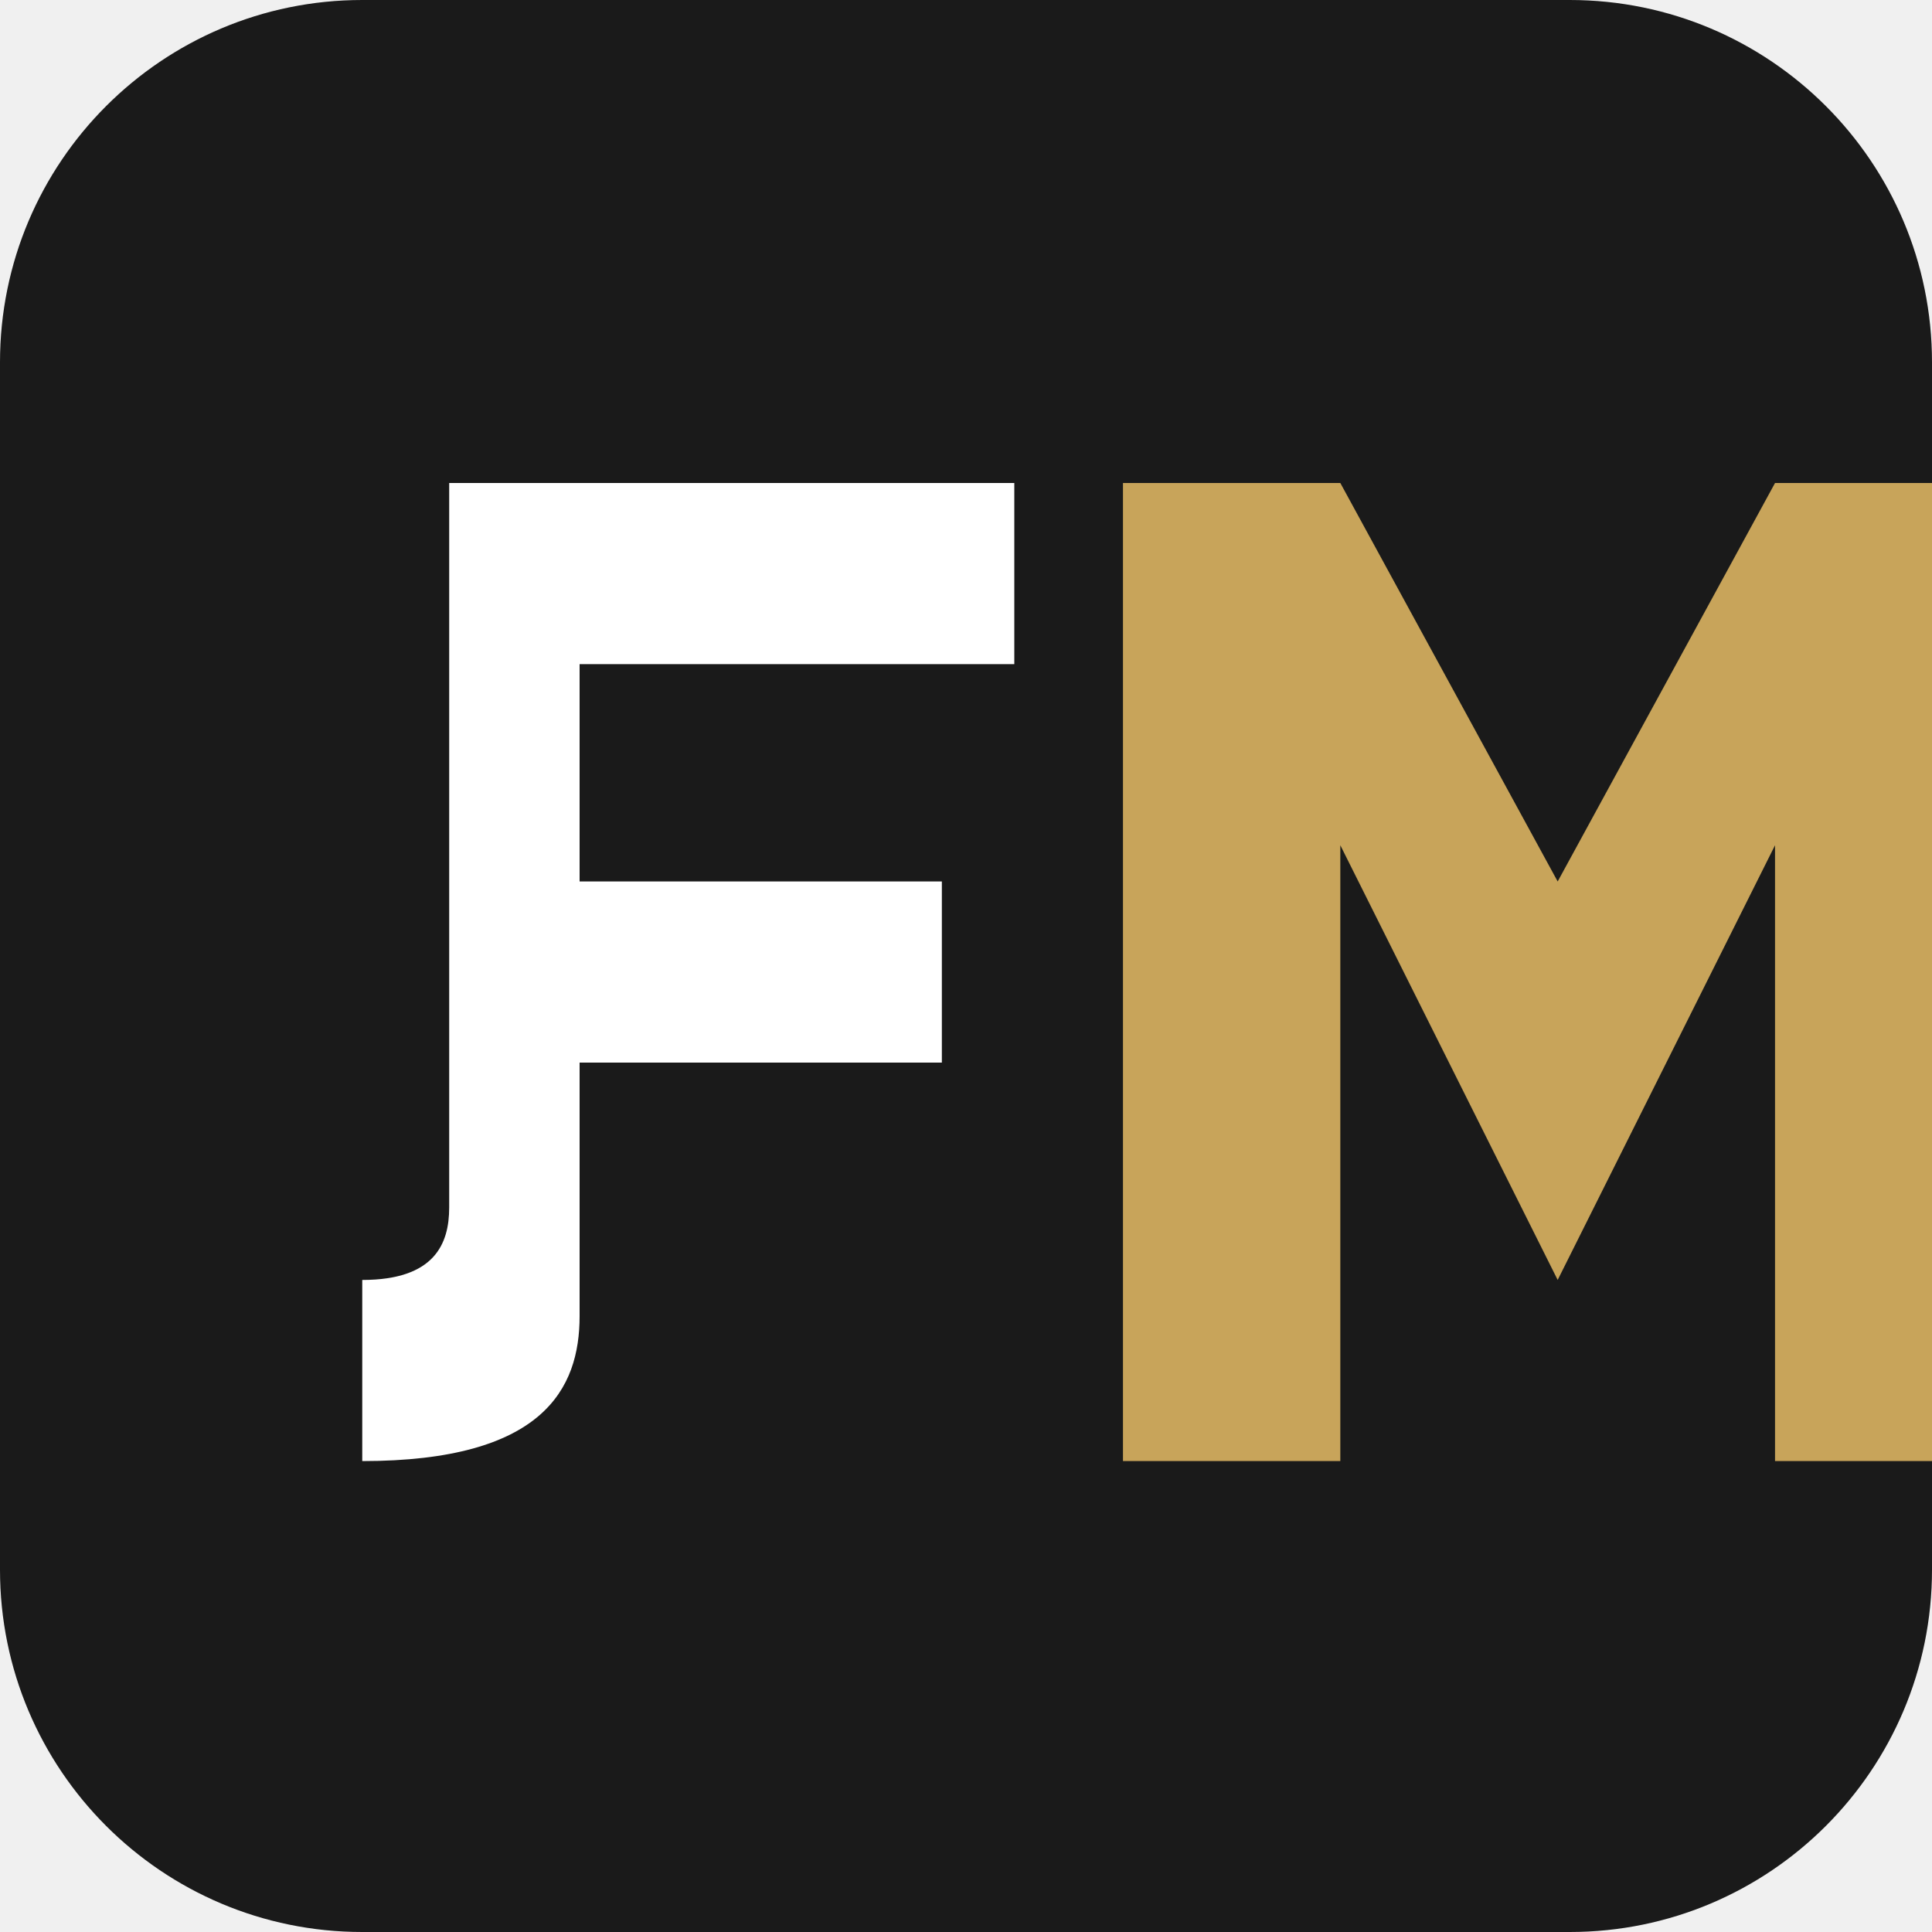
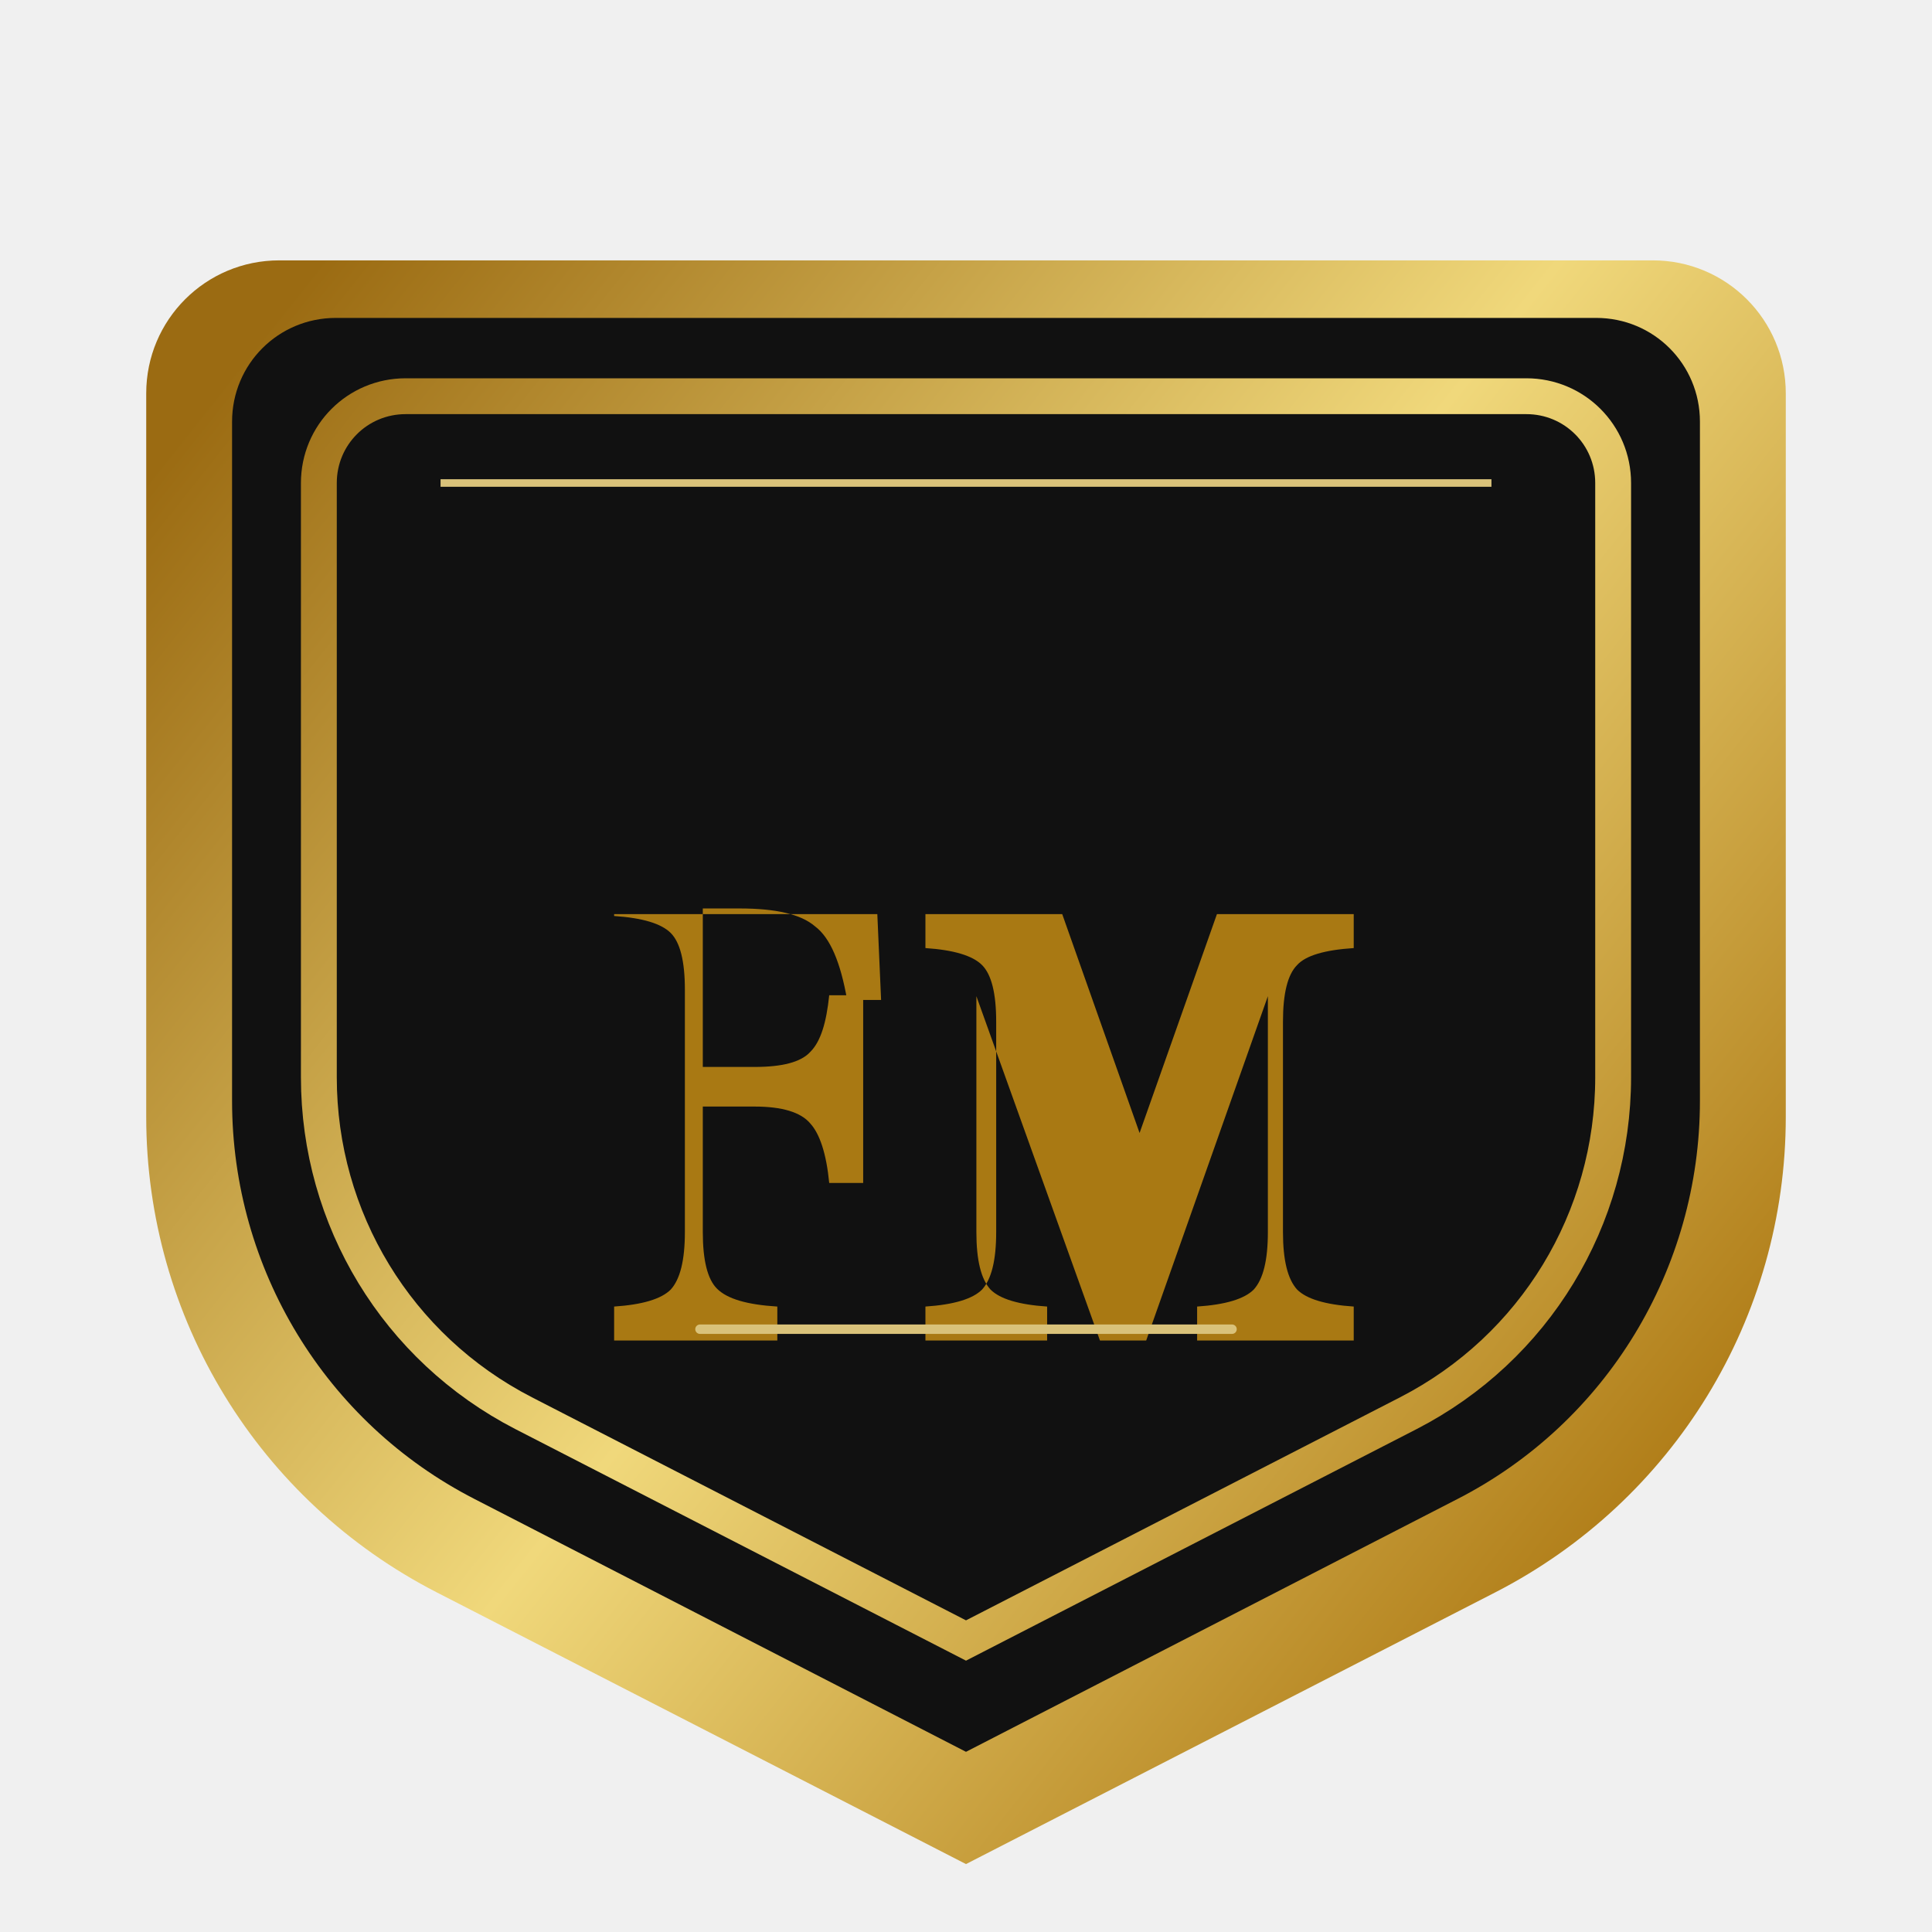
- <svg xmlns="http://www.w3.org/2000/svg" width="32" height="32" viewBox="0 0 32 32">
-   <rect width="32" height="32" rx="6" fill="#1A1A1A" />
-   <g transform="translate(6, 8) scale(0.12)">
-     <path d="M0,0 H90 V25 H30 V55 H80 V80 H30 V115 C30,125 25,135 0,135 V110 C10,110 12,105 12,100 V0 Z" fill="#FFFFFF" />
-     <path d="M105,0 H135 L165,55 L195,0 H225 V135 H195 V50 L165,110 L135,50 V135 H105 V0 Z" fill="#C8A45A" />
-   </g>
+ <svg xmlns="http://www.w3.org/2000/svg" width="32" height="32" viewBox="0 0 2048 2048" role="img" aria-label="Fabio Micale shield">
+   <defs>
+     <linearGradient id="gold" x1="218" y1="430" x2="1830" y2="1710" gradientUnits="userSpaceOnUse">
+       <stop offset="0" stop-color="#9b6b12" />
+       <stop offset="0.5" stop-color="#f0d87b" />
+       <stop offset="1" stop-color="#a66f09" />
+     </linearGradient>
+   </defs>
+   <path d="M296 276h1456c78 0 141 63 141 141v767c0 213-119 407-308 504l-561 288-561-288c-189-97-308-291-308-504V417c0-78 63-141 141-141Z" fill="url(#gold)" />
+   <path d="M356 337h1336c61 0 110 49 110 110v720c0 178-99 341-257 422l-521 268-521-268c-158-81-257-244-257-422V447c0-61 49-110 110-110Z" fill="#111111" />
+   <path d="M430 420h1188c51 0 92 41 92 92v630c0 150-83 287-217 356l-469 241-469-241c-134-69-217-206-217-356V512c0-51 41-92 92-92Z" fill="none" stroke="url(#gold)" stroke-width="38" />
+   <path d="M467 512h1114" stroke="#d9c27a" stroke-width="8" />
+   <path d="M651 969h279l4 91h-36c-7-40-18-66-34-78-15-13-42-19-80-19h-39v168h55c29 0 49-5 59-16 11-11 17-31 20-60h36v199h-36c-3-31-10-52-20-63-10-12-30-18-59-18h-55v133c0 30 5 50 15 60 11 11 32 17 64 19v36H651v-36c30-2 50-8 60-18 10-11 15-31 15-61v-257c0-30-5-50-15-60-10-10-30-16-60-18v-36Z" fill="#a97913" />
+   <path d="M981 969h145l82 232 82-232h145v36c-31 2-51 8-60 18-10 10-15 30-15 60v223c0 30 5 50 15 61 10 10 30 16 60 18v36h-166v-36c30-2 50-8 60-18 10-11 15-31 15-61v-250l-129 365h-49l-131-365v250c0 30 5 50 15 61 10 10 30 16 60 18v36H981v-36c30-2 50-8 60-18 10-11 15-31 15-61v-223c0-30-5-50-15-60-10-10-30-16-60-18v-36Z" fill="#a97913" />
+   <path d="M742 1409h564" stroke="#d9c27a" stroke-width="10" stroke-linecap="round" />
</svg>
